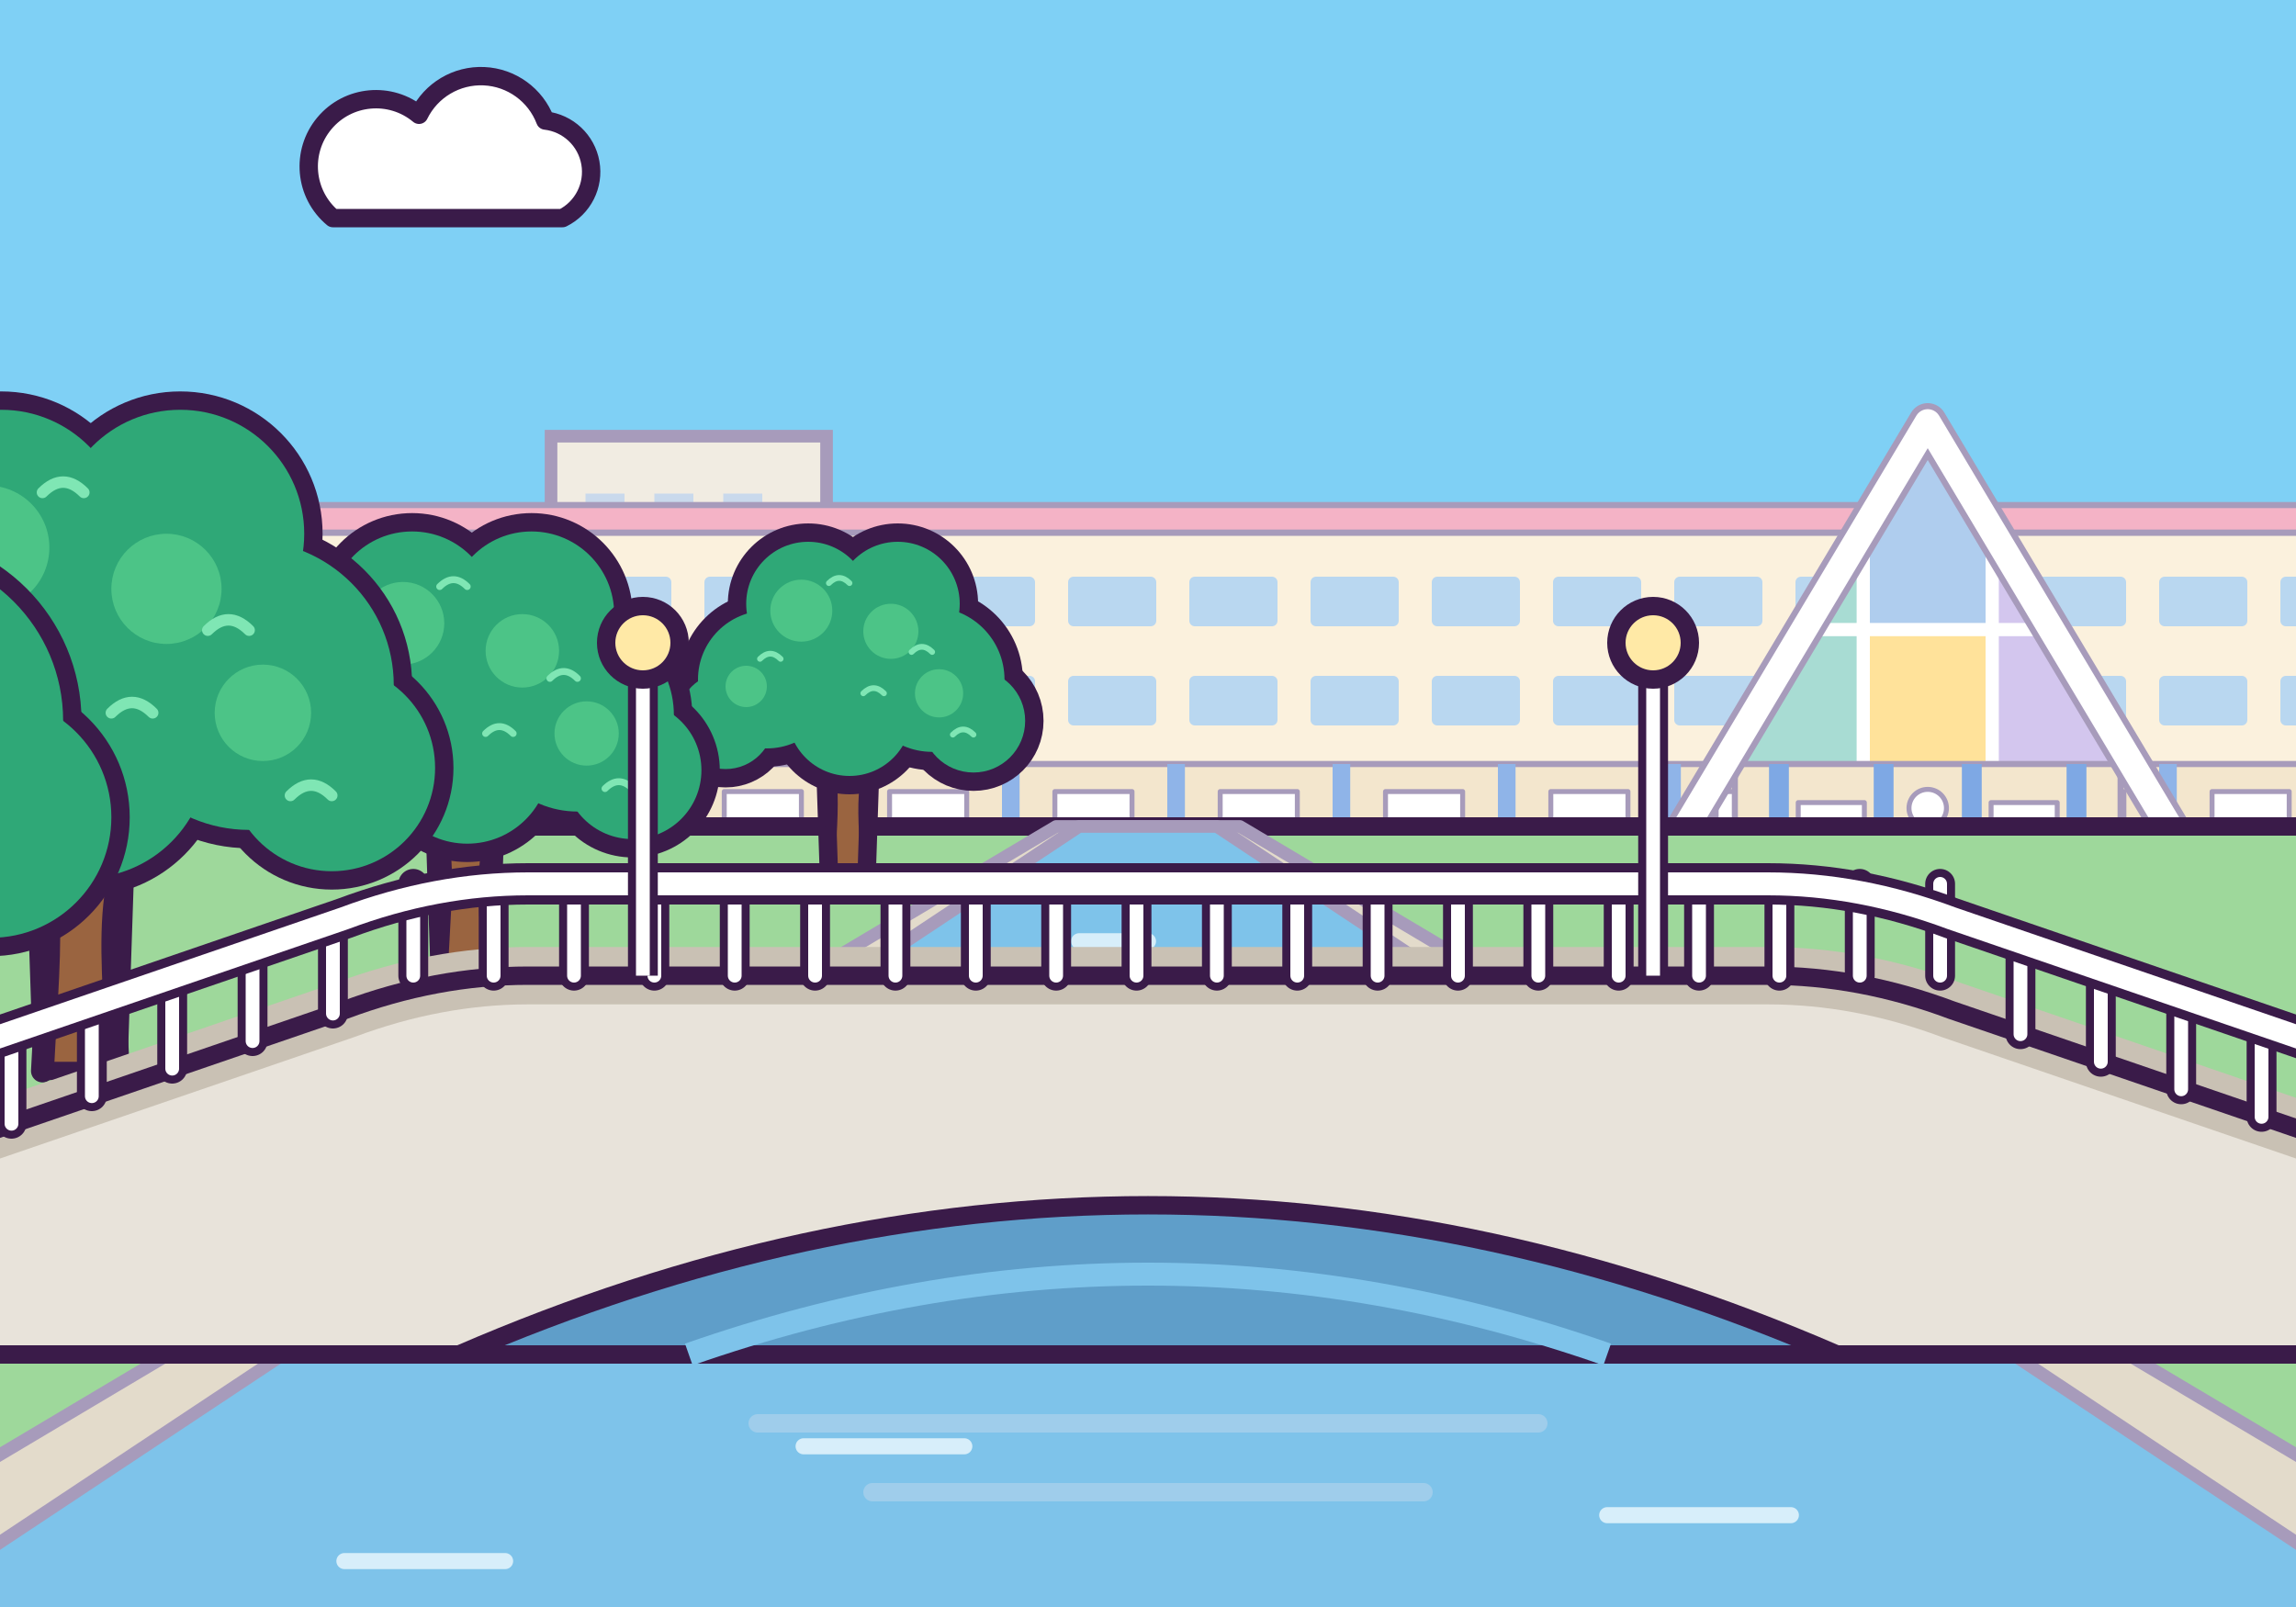
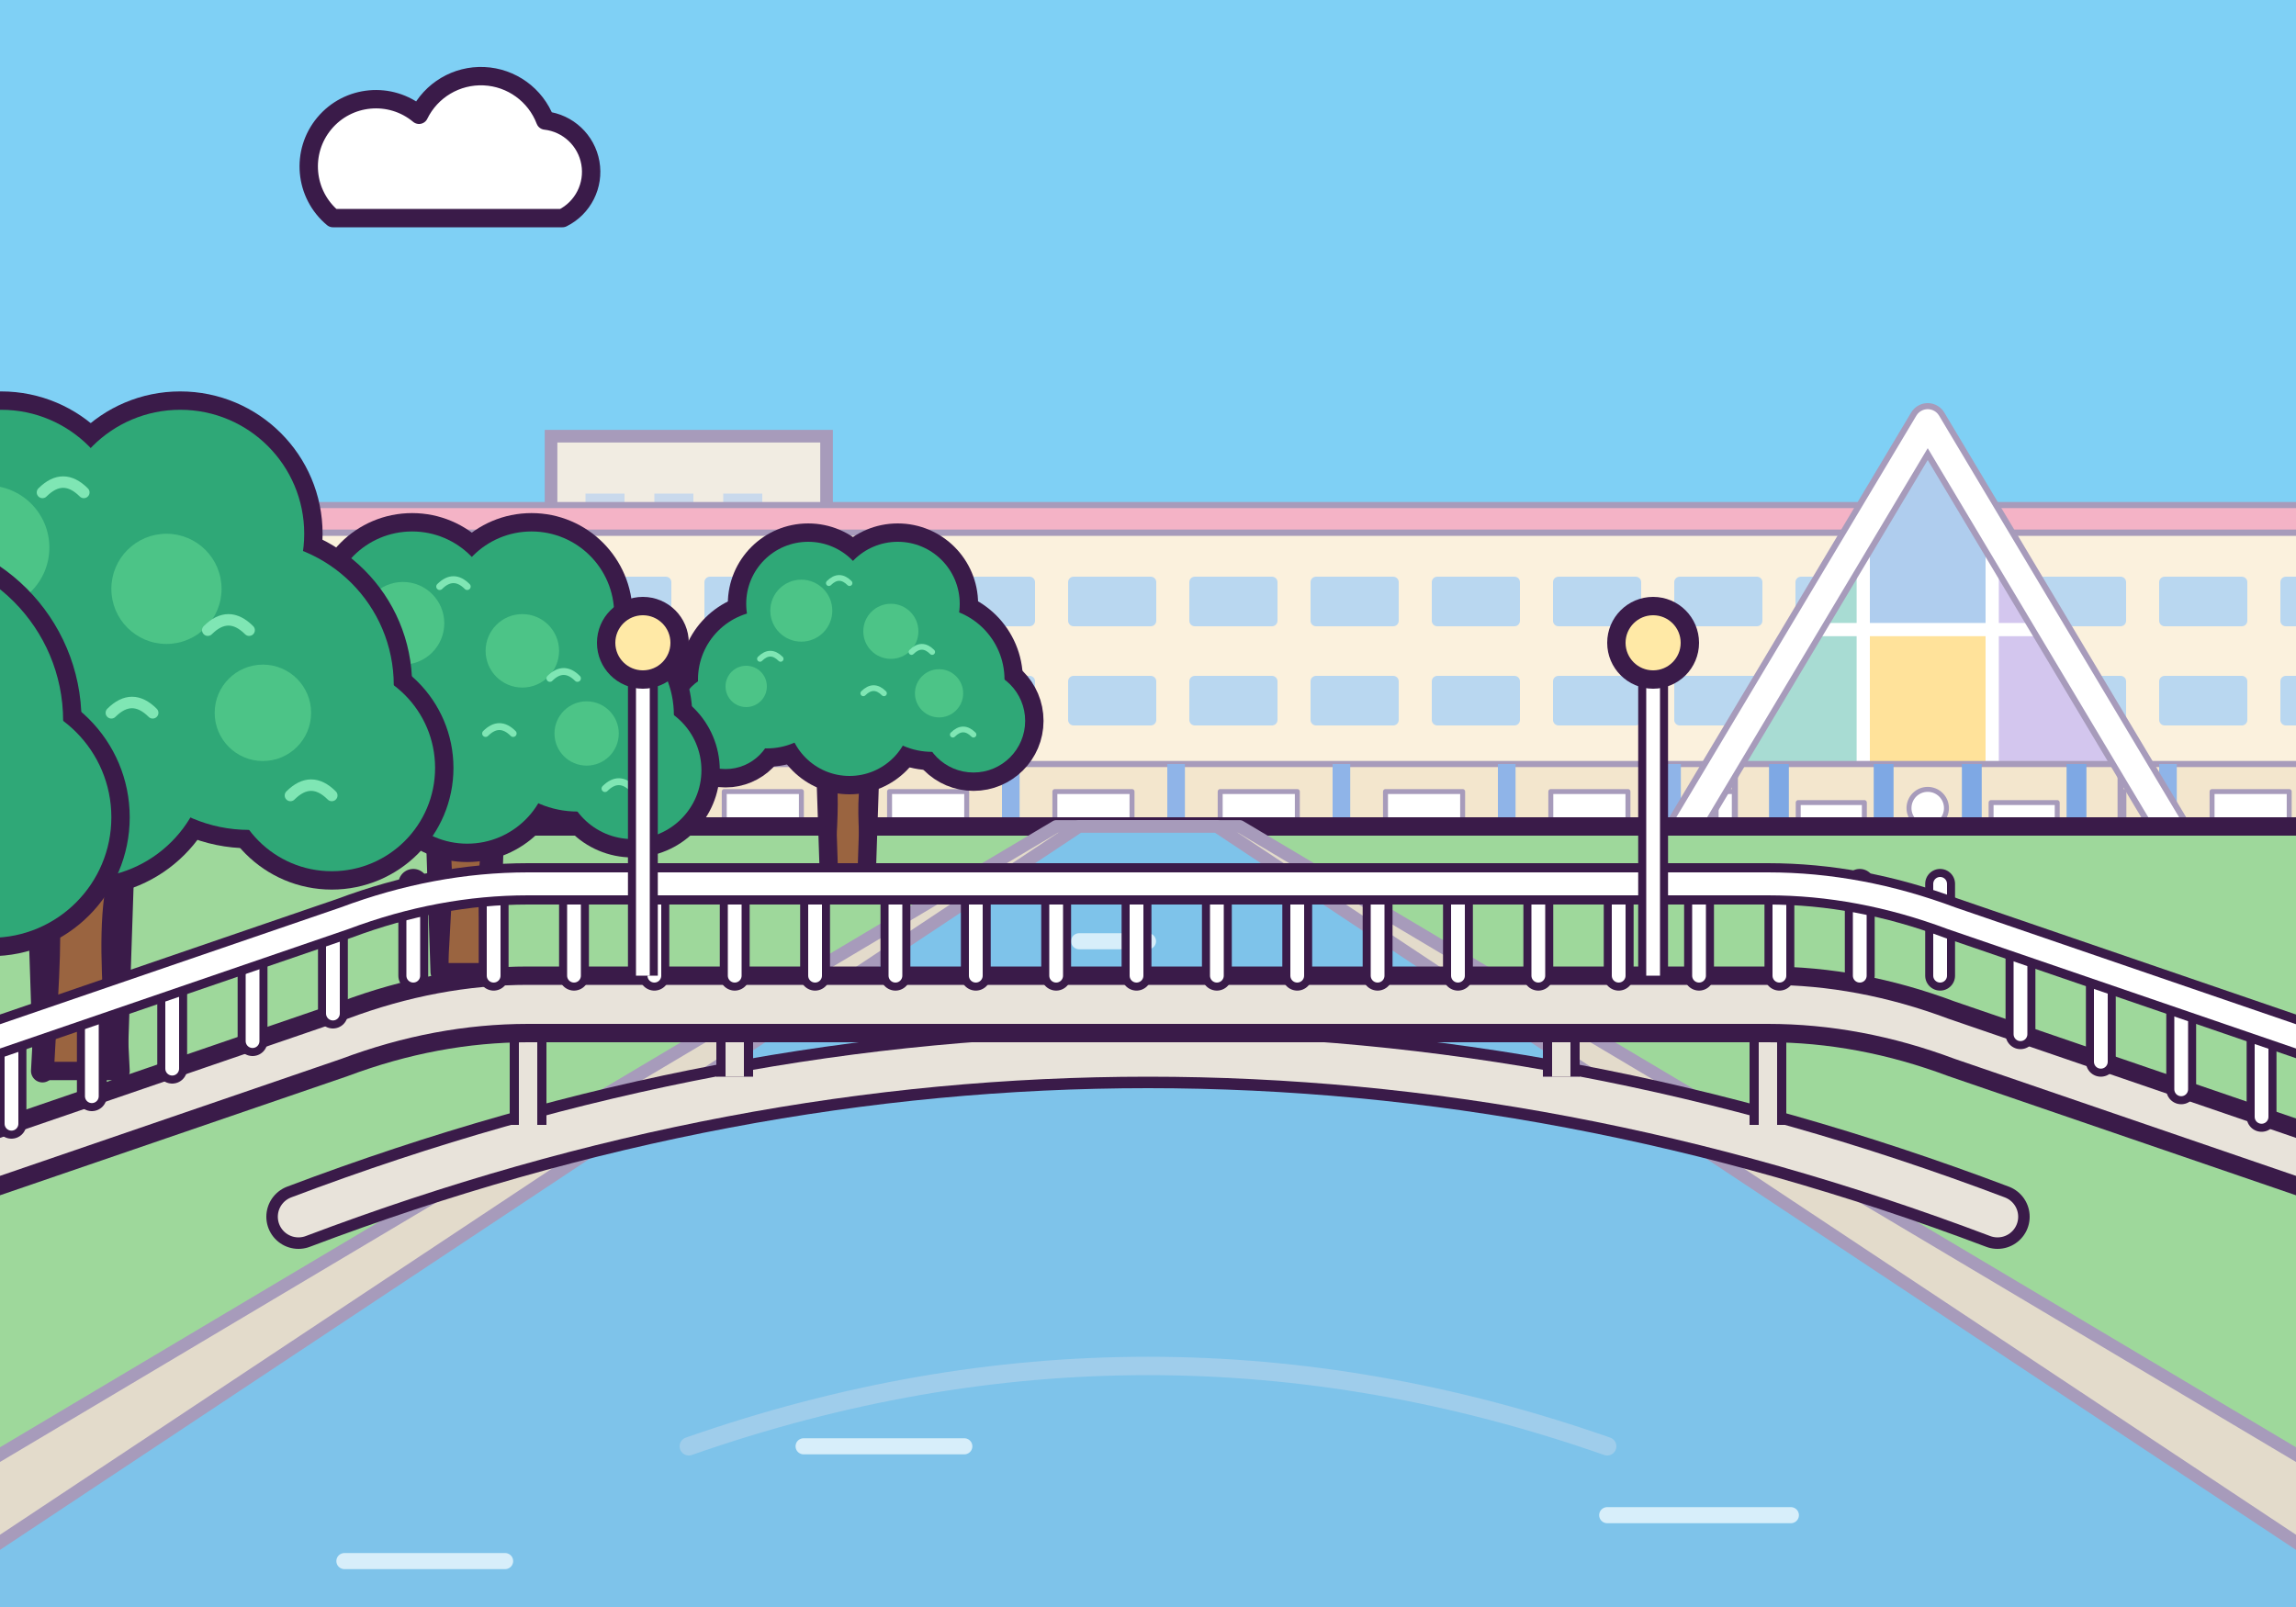
<svg xmlns="http://www.w3.org/2000/svg" viewBox="0 0 200 140" preserveAspectRatio="xMidYMax meet" overflow="visible">
  <rect x="-400" y="-300" width="1000" height="600" fill="#7FD0F5" />
  <g class="tp tp-cloud">
    <path transform="translate(24 8) scale(0.5)" d="M10 22 h40 a9 9 0 0 0 -3 -17 a12 12 0 0 0 -22 -1 a8 8 0 0 0 -15 18z" fill="#fff" stroke="#3A1B49" stroke-width="3.20" stroke-linejoin="round" />
  </g>
  <g class="bg-far">
    <rect x="-150" y="26" width="26" height="46" fill="#F1ECE2" stroke="#A79BBB" stroke-width="1.1" />
    <rect x="-147" y="31" width="3.4" height="3.6" fill="#C9D9EC" />
    <rect x="-141" y="31" width="3.4" height="3.6" fill="#C9D9EC" />
    <rect x="-135" y="31" width="3.4" height="3.6" fill="#C9D9EC" />
    <rect x="-147" y="38" width="3.4" height="3.6" fill="#C9D9EC" />
    <rect x="-141" y="38" width="3.4" height="3.6" fill="#C9D9EC" />
    <rect x="-135" y="38" width="3.4" height="3.6" fill="#C9D9EC" />
    <rect x="-147" y="45" width="3.4" height="3.6" fill="#C9D9EC" />
    <rect x="-141" y="45" width="3.4" height="3.6" fill="#C9D9EC" />
    <rect x="-135" y="45" width="3.4" height="3.6" fill="#C9D9EC" />
    <rect x="-147" y="52" width="3.4" height="3.6" fill="#C9D9EC" />
    <rect x="-141" y="52" width="3.4" height="3.6" fill="#C9D9EC" />
    <rect x="-135" y="52" width="3.4" height="3.6" fill="#C9D9EC" />
    <rect x="-147" y="59" width="3.4" height="3.6" fill="#C9D9EC" />
    <rect x="-141" y="59" width="3.4" height="3.6" fill="#C9D9EC" />
    <rect x="-135" y="59" width="3.4" height="3.6" fill="#C9D9EC" />
    <rect x="-118" y="36" width="22" height="36" fill="#E9EDF4" stroke="#A79BBB" stroke-width="1.1" />
    <rect x="-115" y="41" width="3.4" height="3.6" fill="#C9D9EC" />
    <rect x="-109" y="41" width="3.4" height="3.6" fill="#C9D9EC" />
    <rect x="-103" y="41" width="3.4" height="3.6" fill="#C9D9EC" />
    <rect x="-115" y="48" width="3.4" height="3.6" fill="#C9D9EC" />
    <rect x="-109" y="48" width="3.4" height="3.6" fill="#C9D9EC" />
    <rect x="-103" y="48" width="3.4" height="3.6" fill="#C9D9EC" />
    <rect x="-115" y="55" width="3.4" height="3.6" fill="#C9D9EC" />
    <rect x="-109" y="55" width="3.4" height="3.6" fill="#C9D9EC" />
    <rect x="-103" y="55" width="3.4" height="3.6" fill="#C9D9EC" />
    <rect x="-115" y="62" width="3.4" height="3.6" fill="#C9D9EC" />
    <rect x="-109" y="62" width="3.4" height="3.6" fill="#C9D9EC" />
    <rect x="-103" y="62" width="3.4" height="3.6" fill="#C9D9EC" />
    <rect x="-110" y="65" width="6" height="7" fill="#D8CFC2" stroke="#A79BBB" stroke-width=".8" />
    <rect x="-90" y="20" width="28" height="52" fill="#F1ECE2" stroke="#A79BBB" stroke-width="1.1" />
    <rect x="-87" y="25" width="3.4" height="3.6" fill="#C9D9EC" />
    <rect x="-81" y="25" width="3.4" height="3.6" fill="#C9D9EC" />
    <rect x="-75" y="25" width="3.4" height="3.6" fill="#C9D9EC" />
    <rect x="-69" y="25" width="3.4" height="3.6" fill="#C9D9EC" />
    <rect x="-87" y="32" width="3.4" height="3.6" fill="#C9D9EC" />
    <rect x="-81" y="32" width="3.4" height="3.6" fill="#C9D9EC" />
    <rect x="-75" y="32" width="3.4" height="3.6" fill="#C9D9EC" />
    <rect x="-69" y="32" width="3.4" height="3.6" fill="#C9D9EC" />
    <rect x="-87" y="39" width="3.4" height="3.6" fill="#C9D9EC" />
    <rect x="-81" y="39" width="3.4" height="3.6" fill="#C9D9EC" />
    <rect x="-75" y="39" width="3.4" height="3.6" fill="#C9D9EC" />
    <rect x="-69" y="39" width="3.4" height="3.6" fill="#C9D9EC" />
    <rect x="-87" y="46" width="3.4" height="3.6" fill="#C9D9EC" />
    <rect x="-81" y="46" width="3.4" height="3.6" fill="#C9D9EC" />
    <rect x="-75" y="46" width="3.4" height="3.6" fill="#C9D9EC" />
    <rect x="-69" y="46" width="3.4" height="3.6" fill="#C9D9EC" />
    <rect x="-87" y="53" width="3.4" height="3.6" fill="#C9D9EC" />
    <rect x="-81" y="53" width="3.4" height="3.6" fill="#C9D9EC" />
    <rect x="-75" y="53" width="3.4" height="3.6" fill="#C9D9EC" />
    <rect x="-69" y="53" width="3.4" height="3.6" fill="#C9D9EC" />
    <rect x="-87" y="60" width="3.4" height="3.6" fill="#C9D9EC" />
    <rect x="-81" y="60" width="3.4" height="3.6" fill="#C9D9EC" />
    <rect x="-75" y="60" width="3.4" height="3.6" fill="#C9D9EC" />
    <rect x="-69" y="60" width="3.4" height="3.6" fill="#C9D9EC" />
    <rect x="-56" y="34" width="24" height="38" fill="#E9EDF4" stroke="#A79BBB" stroke-width="1.1" />
    <rect x="-53" y="39" width="3.4" height="3.6" fill="#C9D9EC" />
    <rect x="-47" y="39" width="3.4" height="3.6" fill="#C9D9EC" />
    <rect x="-41" y="39" width="3.4" height="3.6" fill="#C9D9EC" />
    <rect x="-53" y="46" width="3.4" height="3.6" fill="#C9D9EC" />
    <rect x="-47" y="46" width="3.4" height="3.6" fill="#C9D9EC" />
    <rect x="-41" y="46" width="3.4" height="3.6" fill="#C9D9EC" />
    <rect x="-53" y="53" width="3.4" height="3.6" fill="#C9D9EC" />
    <rect x="-47" y="53" width="3.4" height="3.6" fill="#C9D9EC" />
    <rect x="-41" y="53" width="3.4" height="3.6" fill="#C9D9EC" />
    <rect x="-53" y="60" width="3.4" height="3.6" fill="#C9D9EC" />
    <rect x="-47" y="60" width="3.4" height="3.6" fill="#C9D9EC" />
    <rect x="-41" y="60" width="3.4" height="3.6" fill="#C9D9EC" />
    <rect x="-47" y="65" width="6" height="7" fill="#D8CFC2" stroke="#A79BBB" stroke-width=".8" />
    <rect x="-26" y="42" width="22" height="30" fill="#F1ECE2" stroke="#A79BBB" stroke-width="1.1" />
    <rect x="-23" y="47" width="3.4" height="3.6" fill="#C9D9EC" />
    <rect x="-17" y="47" width="3.4" height="3.6" fill="#C9D9EC" />
    <rect x="-11" y="47" width="3.4" height="3.6" fill="#C9D9EC" />
    <rect x="-23" y="54" width="3.4" height="3.6" fill="#C9D9EC" />
    <rect x="-17" y="54" width="3.4" height="3.6" fill="#C9D9EC" />
    <rect x="-11" y="54" width="3.4" height="3.6" fill="#C9D9EC" />
    <rect x="-23" y="61" width="3.4" height="3.6" fill="#C9D9EC" />
    <rect x="-17" y="61" width="3.4" height="3.6" fill="#C9D9EC" />
    <rect x="-11" y="61" width="3.4" height="3.6" fill="#C9D9EC" />
    <rect x="-18" y="65" width="6" height="7" fill="#D8CFC2" stroke="#A79BBB" stroke-width=".8" />
    <rect x="20" y="46" width="20" height="26" fill="#E9EDF4" stroke="#A79BBB" stroke-width="1.1" />
    <rect x="23" y="51" width="3.4" height="3.6" fill="#C9D9EC" />
    <rect x="29" y="51" width="3.4" height="3.6" fill="#C9D9EC" />
    <rect x="23" y="58" width="3.4" height="3.6" fill="#C9D9EC" />
    <rect x="29" y="58" width="3.4" height="3.6" fill="#C9D9EC" />
    <rect x="27" y="65" width="6" height="7" fill="#D8CFC2" stroke="#A79BBB" stroke-width=".8" />
    <rect x="48" y="38" width="24" height="34" fill="#F1ECE2" stroke="#A79BBB" stroke-width="1.1" />
    <rect x="51" y="43" width="3.4" height="3.6" fill="#C9D9EC" />
    <rect x="57" y="43" width="3.4" height="3.6" fill="#C9D9EC" />
    <rect x="63" y="43" width="3.4" height="3.6" fill="#C9D9EC" />
    <rect x="51" y="50" width="3.4" height="3.6" fill="#C9D9EC" />
    <rect x="57" y="50" width="3.4" height="3.6" fill="#C9D9EC" />
    <rect x="63" y="50" width="3.4" height="3.6" fill="#C9D9EC" />
    <rect x="51" y="57" width="3.4" height="3.6" fill="#C9D9EC" />
    <rect x="57" y="57" width="3.4" height="3.6" fill="#C9D9EC" />
    <rect x="63" y="57" width="3.4" height="3.6" fill="#C9D9EC" />
    <rect x="57" y="65" width="6" height="7" fill="#D8CFC2" stroke="#A79BBB" stroke-width=".8" />
  </g>
  <g class="bg-far">
    <g transform="translate(118 32) scale(.48)">
      <rect x="-260" y="30" width="720" height="62" fill="#FBF1DD" stroke="#A79BBB" stroke-width="1.1" stroke-linejoin="round" />
      <rect x="-260" y="25" width="720" height="5" fill="#F4B3C6" stroke="#A79BBB" stroke-width="1.1" stroke-linejoin="round" />
      <rect x="-250" y="38" width="16" height="9" rx="1" fill="#B9D7F0" />
      <rect x="-228" y="38" width="16" height="9" rx="1" fill="#B9D7F0" />
      <rect x="-206" y="38" width="16" height="9" rx="1" fill="#B9D7F0" />
      <rect x="-184" y="38" width="16" height="9" rx="1" fill="#B9D7F0" />
      <rect x="-162" y="38" width="16" height="9" rx="1" fill="#B9D7F0" />
      <rect x="-140" y="38" width="16" height="9" rx="1" fill="#B9D7F0" />
      <rect x="-118" y="38" width="16" height="9" rx="1" fill="#B9D7F0" />
      <rect x="-96" y="38" width="16" height="9" rx="1" fill="#B9D7F0" />
      <rect x="-74" y="38" width="16" height="9" rx="1" fill="#B9D7F0" />
      <rect x="-52" y="38" width="16" height="9" rx="1" fill="#B9D7F0" />
      <rect x="-30" y="38" width="16" height="9" rx="1" fill="#B9D7F0" />
      <rect x="-8" y="38" width="16" height="9" rx="1" fill="#B9D7F0" />
      <rect x="14" y="38" width="16" height="9" rx="1" fill="#B9D7F0" />
      <rect x="36" y="38" width="16" height="9" rx="1" fill="#B9D7F0" />
      <rect x="58" y="38" width="16" height="9" rx="1" fill="#B9D7F0" />
      <rect x="80" y="38" width="16" height="9" rx="1" fill="#B9D7F0" />
      <rect x="102" y="38" width="16" height="9" rx="1" fill="#B9D7F0" />
      <rect x="124" y="38" width="16" height="9" rx="1" fill="#B9D7F0" />
      <rect x="146" y="38" width="16" height="9" rx="1" fill="#B9D7F0" />
      <rect x="168" y="38" width="16" height="9" rx="1" fill="#B9D7F0" />
      <rect x="190" y="38" width="16" height="9" rx="1" fill="#B9D7F0" />
      <rect x="212" y="38" width="16" height="9" rx="1" fill="#B9D7F0" />
      <rect x="234" y="38" width="16" height="9" rx="1" fill="#B9D7F0" />
      <rect x="256" y="38" width="16" height="9" rx="1" fill="#B9D7F0" />
      <rect x="278" y="38" width="16" height="9" rx="1" fill="#B9D7F0" />
      <rect x="300" y="38" width="16" height="9" rx="1" fill="#B9D7F0" />
      <rect x="322" y="38" width="16" height="9" rx="1" fill="#B9D7F0" />
      <rect x="344" y="38" width="16" height="9" rx="1" fill="#B9D7F0" />
      <rect x="366" y="38" width="16" height="9" rx="1" fill="#B9D7F0" />
      <rect x="388" y="38" width="16" height="9" rx="1" fill="#B9D7F0" />
      <rect x="410" y="38" width="16" height="9" rx="1" fill="#B9D7F0" />
      <rect x="432" y="38" width="16" height="9" rx="1" fill="#B9D7F0" />
      <rect x="454" y="38" width="16" height="9" rx="1" fill="#B9D7F0" />
      <rect x="-250" y="56" width="16" height="9" rx="1" fill="#B9D7F0" />
      <rect x="-228" y="56" width="16" height="9" rx="1" fill="#B9D7F0" />
      <rect x="-206" y="56" width="16" height="9" rx="1" fill="#B9D7F0" />
      <rect x="-184" y="56" width="16" height="9" rx="1" fill="#B9D7F0" />
      <rect x="-162" y="56" width="16" height="9" rx="1" fill="#B9D7F0" />
      <rect x="-140" y="56" width="16" height="9" rx="1" fill="#B9D7F0" />
      <rect x="-118" y="56" width="16" height="9" rx="1" fill="#B9D7F0" />
      <rect x="-96" y="56" width="16" height="9" rx="1" fill="#B9D7F0" />
      <rect x="-74" y="56" width="16" height="9" rx="1" fill="#B9D7F0" />
      <rect x="-52" y="56" width="16" height="9" rx="1" fill="#B9D7F0" />
      <rect x="-30" y="56" width="16" height="9" rx="1" fill="#B9D7F0" />
      <rect x="-8" y="56" width="16" height="9" rx="1" fill="#B9D7F0" />
      <rect x="14" y="56" width="16" height="9" rx="1" fill="#B9D7F0" />
      <rect x="36" y="56" width="16" height="9" rx="1" fill="#B9D7F0" />
      <rect x="58" y="56" width="16" height="9" rx="1" fill="#B9D7F0" />
      <rect x="80" y="56" width="16" height="9" rx="1" fill="#B9D7F0" />
      <rect x="102" y="56" width="16" height="9" rx="1" fill="#B9D7F0" />
      <rect x="124" y="56" width="16" height="9" rx="1" fill="#B9D7F0" />
      <rect x="146" y="56" width="16" height="9" rx="1" fill="#B9D7F0" />
      <rect x="168" y="56" width="16" height="9" rx="1" fill="#B9D7F0" />
      <rect x="190" y="56" width="16" height="9" rx="1" fill="#B9D7F0" />
      <rect x="212" y="56" width="16" height="9" rx="1" fill="#B9D7F0" />
      <rect x="234" y="56" width="16" height="9" rx="1" fill="#B9D7F0" />
      <rect x="256" y="56" width="16" height="9" rx="1" fill="#B9D7F0" />
      <rect x="278" y="56" width="16" height="9" rx="1" fill="#B9D7F0" />
      <rect x="300" y="56" width="16" height="9" rx="1" fill="#B9D7F0" />
      <rect x="322" y="56" width="16" height="9" rx="1" fill="#B9D7F0" />
      <rect x="344" y="56" width="16" height="9" rx="1" fill="#B9D7F0" />
      <rect x="366" y="56" width="16" height="9" rx="1" fill="#B9D7F0" />
      <rect x="388" y="56" width="16" height="9" rx="1" fill="#B9D7F0" />
      <rect x="410" y="56" width="16" height="9" rx="1" fill="#B9D7F0" />
      <rect x="432" y="56" width="16" height="9" rx="1" fill="#B9D7F0" />
      <rect x="454" y="56" width="16" height="9" rx="1" fill="#B9D7F0" />
      <rect x="-260" y="72" width="720" height="20" fill="#F3E6CD" stroke="#A79BBB" stroke-width="1.1" stroke-linejoin="round" />
      <rect x="-234.4" y="77" width="14" height="11" fill="#fff" stroke="#A79BBB" stroke-width="0.9" stroke-linejoin="round" />
      <rect x="-244" y="72" width="3.2" height="20" fill="#8FB4E8" />
      <rect x="-204.4" y="77" width="14" height="11" fill="#fff" stroke="#A79BBB" stroke-width="0.9" stroke-linejoin="round" />
      <rect x="-214" y="72" width="3.2" height="20" fill="#8FB4E8" />
      <rect x="-174.4" y="77" width="14" height="11" fill="#fff" stroke="#A79BBB" stroke-width="0.9" stroke-linejoin="round" />
      <rect x="-184" y="72" width="3.2" height="20" fill="#8FB4E8" />
      <rect x="-144.4" y="77" width="14" height="11" fill="#fff" stroke="#A79BBB" stroke-width="0.9" stroke-linejoin="round" />
      <rect x="-154" y="72" width="3.2" height="20" fill="#8FB4E8" />
      <rect x="-114.4" y="77" width="14" height="11" fill="#fff" stroke="#A79BBB" stroke-width="0.9" stroke-linejoin="round" />
      <rect x="-124" y="72" width="3.2" height="20" fill="#8FB4E8" />
      <rect x="-84.4" y="77" width="14" height="11" fill="#fff" stroke="#A79BBB" stroke-width="0.9" stroke-linejoin="round" />
      <rect x="-94" y="72" width="3.2" height="20" fill="#8FB4E8" />
      <rect x="-54.4" y="77" width="14" height="11" fill="#fff" stroke="#A79BBB" stroke-width="0.9" stroke-linejoin="round" />
      <rect x="-64" y="72" width="3.2" height="20" fill="#8FB4E8" />
      <rect x="-24.4" y="77" width="14" height="11" fill="#fff" stroke="#A79BBB" stroke-width="0.9" stroke-linejoin="round" />
      <rect x="-34" y="72" width="3.2" height="20" fill="#8FB4E8" />
      <rect x="5.6" y="77" width="14" height="11" fill="#fff" stroke="#A79BBB" stroke-width="0.9" stroke-linejoin="round" />
      <rect x="-4" y="72" width="3.2" height="20" fill="#8FB4E8" />
      <rect x="35.6" y="77" width="14" height="11" fill="#fff" stroke="#A79BBB" stroke-width="0.9" stroke-linejoin="round" />
      <rect x="26" y="72" width="3.2" height="20" fill="#8FB4E8" />
      <rect x="65.6" y="77" width="14" height="11" fill="#fff" stroke="#A79BBB" stroke-width="0.9" stroke-linejoin="round" />
      <rect x="56" y="72" width="3.2" height="20" fill="#8FB4E8" />
      <rect x="95.6" y="77" width="14" height="11" fill="#fff" stroke="#A79BBB" stroke-width="0.9" stroke-linejoin="round" />
      <rect x="86" y="72" width="3.2" height="20" fill="#8FB4E8" />
      <rect x="125.6" y="77" width="14" height="11" fill="#fff" stroke="#A79BBB" stroke-width="0.9" stroke-linejoin="round" />
      <rect x="116" y="72" width="3.2" height="20" fill="#8FB4E8" />
      <rect x="155.6" y="77" width="14" height="11" fill="#fff" stroke="#A79BBB" stroke-width="0.9" stroke-linejoin="round" />
      <rect x="146" y="72" width="3.2" height="20" fill="#8FB4E8" />
      <rect x="185.6" y="77" width="14" height="11" fill="#fff" stroke="#A79BBB" stroke-width="0.9" stroke-linejoin="round" />
      <rect x="176" y="72" width="3.2" height="20" fill="#8FB4E8" />
      <rect x="215.6" y="77" width="14" height="11" fill="#fff" stroke="#A79BBB" stroke-width="0.9" stroke-linejoin="round" />
      <rect x="206" y="72" width="3.2" height="20" fill="#8FB4E8" />
      <rect x="245.6" y="77" width="14" height="11" fill="#fff" stroke="#A79BBB" stroke-width="0.9" stroke-linejoin="round" />
      <rect x="236" y="72" width="3.2" height="20" fill="#8FB4E8" />
      <rect x="275.6" y="77" width="14" height="11" fill="#fff" stroke="#A79BBB" stroke-width="0.9" stroke-linejoin="round" />
      <rect x="266" y="72" width="3.2" height="20" fill="#8FB4E8" />
      <rect x="305.6" y="77" width="14" height="11" fill="#fff" stroke="#A79BBB" stroke-width="0.9" stroke-linejoin="round" />
      <rect x="296" y="72" width="3.2" height="20" fill="#8FB4E8" />
      <rect x="335.6" y="77" width="14" height="11" fill="#fff" stroke="#A79BBB" stroke-width="0.9" stroke-linejoin="round" />
      <rect x="326" y="72" width="3.2" height="20" fill="#8FB4E8" />
      <rect x="365.6" y="77" width="14" height="11" fill="#fff" stroke="#A79BBB" stroke-width="0.9" stroke-linejoin="round" />
      <rect x="356" y="72" width="3.2" height="20" fill="#8FB4E8" />
      <rect x="395.6" y="77" width="14" height="11" fill="#fff" stroke="#A79BBB" stroke-width="0.9" stroke-linejoin="round" />
      <rect x="386" y="72" width="3.2" height="20" fill="#8FB4E8" />
      <rect x="425.6" y="77" width="14" height="11" fill="#fff" stroke="#A79BBB" stroke-width="0.9" stroke-linejoin="round" />
      <rect x="416" y="72" width="3.2" height="20" fill="#8FB4E8" />
      <rect x="455.6" y="77" width="14" height="11" fill="#fff" stroke="#A79BBB" stroke-width="0.9" stroke-linejoin="round" />
      <rect x="446" y="72" width="3.2" height="20" fill="#8FB4E8" />
      <path d="M69 72 L92.3 33.3 L92.3 72Z" fill="#A8DCD3" />
      <path d="M92.3 33.3 L104 14 L115.7 33.3 L115.7 72 L92.3 72Z" fill="#AFCDEE" />
      <path d="M92.3 47.6 L115.7 47.6 L115.7 72 L92.3 72Z" fill="#FFE29A" />
      <path d="M115.7 33.3 L139 72 L115.7 72Z" fill="#D3C6EE" />
      <path d="M92.3 33.3 V72 M115.7 33.3 V72 M83.7 47.6 H124.3" stroke="#fff" stroke-width="2.4" />
      <rect x="69" y="72" width="70" height="20" fill="#F3E6CD" stroke="#A79BBB" stroke-width="1.1" stroke-linejoin="round" />
      <circle cx="104" cy="80" r="3.4" fill="#fff" stroke="#A79BBB" stroke-width="0.9" stroke-linejoin="round" />
      <rect x="80.5" y="79" width="12" height="9" fill="#fff" stroke="#A79BBB" stroke-width="0.9" stroke-linejoin="round" />
      <rect x="115.5" y="79" width="12" height="9" fill="#fff" stroke="#A79BBB" stroke-width="0.9" stroke-linejoin="round" />
      <rect x="75.2" y="72" width="3.6" height="20" fill="#7EA8E4" />
      <rect x="94.2" y="72" width="3.6" height="20" fill="#7EA8E4" />
      <rect x="110.2" y="72" width="3.6" height="20" fill="#7EA8E4" />
      <rect x="129.2" y="72" width="3.6" height="20" fill="#7EA8E4" />
      <rect x="65" y="89" width="78" height="3" fill="#D8B8A0" stroke="#A79BBB" stroke-width="0.8" stroke-linejoin="round" />
      <path d="M55 92 L104 10 L153 92" fill="none" stroke="#A79BBB" stroke-width="7" stroke-linecap="round" stroke-linejoin="round" />
      <path d="M55 92 L104 10 L153 92" fill="none" stroke="#fff" stroke-width="4.8" stroke-linecap="round" stroke-linejoin="round" />
    </g>
  </g>
  <path d="M-400 72 H600 V400 H-400Z" fill="#9ED89B" stroke="#3A1B49" stroke-width="1.6" stroke-linejoin="round" stroke-linecap="round" />
  <path d="M92 72 L108 72 L224 141 L-24 141Z" fill="#E3DBCB" stroke="#A79BBB" stroke-width="1.1" stroke-linejoin="round" />
  <path d="M94 72 L106 72 L210 141 L-10 141Z" fill="#7EC3EA" stroke="#A79BBB" stroke-width="1.1" stroke-linejoin="round" />
  <path d="M94 82 h6" stroke="#D7EEFA" stroke-width="1.4" stroke-linecap="round" />
  <path d="M70 126 h14" stroke="#D7EEFA" stroke-width="1.4" stroke-linecap="round" />
  <path d="M140 132 h16" stroke="#D7EEFA" stroke-width="1.4" stroke-linecap="round" />
  <path d="M30 136 h14" stroke="#D7EEFA" stroke-width="1.4" stroke-linecap="round" />
  <g class="tp tp-tree">
    <path d="M72.2 76 L71.9 67 L70.4 61.6 L78.2 62.2 L75.8 67 L75.5 76Z" fill="#9A6440" stroke="#3A1B49" stroke-width="1.6" stroke-linejoin="round" stroke-linecap="round" />
    <path d="M72.2 76 C72.5 70 73.1 66.4 70.4 61.6 M75.5 76 C75.2 69.4 74.6 67 78.2 62.2" fill="none" stroke="#3A1B49" stroke-width="1" stroke-linecap="round" />
    <circle cx="74" cy="57.4" r="7.8" fill="#3A1B49" stroke="#3A1B49" stroke-width="3.2" />
    <circle cx="66.8" cy="59.2" r="6" fill="#3A1B49" stroke="#3A1B49" stroke-width="3.2" />
    <circle cx="81.2" cy="59.2" r="6.3" fill="#3A1B49" stroke="#3A1B49" stroke-width="3.2" />
    <circle cx="63.2" cy="62.8" r="4.2" fill="#3A1B49" stroke="#3A1B49" stroke-width="3.2" />
    <circle cx="84.8" cy="62.8" r="4.5" fill="#3A1B49" stroke="#3A1B49" stroke-width="3.2" />
    <circle cx="70.4" cy="52.6" r="5.4" fill="#3A1B49" stroke="#3A1B49" stroke-width="3.2" />
    <circle cx="78.2" cy="52.6" r="5.4" fill="#3A1B49" stroke="#3A1B49" stroke-width="3.2" />
    <circle cx="74" cy="62.2" r="5.4" fill="#3A1B49" stroke="#3A1B49" stroke-width="3.2" />
    <circle cx="74" cy="57.4" r="7.8" fill="#2FA877" />
    <circle cx="66.8" cy="59.2" r="6" fill="#2FA877" />
    <circle cx="81.2" cy="59.2" r="6.3" fill="#2FA877" />
    <circle cx="63.2" cy="62.8" r="4.2" fill="#2FA877" />
    <circle cx="84.8" cy="62.8" r="4.5" fill="#2FA877" />
    <circle cx="70.4" cy="52.6" r="5.4" fill="#2FA877" />
    <circle cx="78.2" cy="52.6" r="5.4" fill="#2FA877" />
    <circle cx="74" cy="62.2" r="5.4" fill="#2FA877" />
    <circle cx="69.8" cy="53.2" r="2.7" fill="#4CC487" />
    <circle cx="77.6" cy="55" r="2.4" fill="#4CC487" />
    <circle cx="65" cy="59.8" r="1.8" fill="#4CC487" />
    <circle cx="81.8" cy="60.4" r="2.1" fill="#4CC487" />
    <path d="M72.2 50.8 q0.9 -0.9 1.8 0" stroke="#7FE6B4" stroke-width="0.5" fill="none" stroke-linecap="round" />
    <path d="M79.4 56.8 q0.9 -0.9 1.8 0" stroke="#7FE6B4" stroke-width="0.5" fill="none" stroke-linecap="round" />
    <path d="M66.2 57.4 q0.9 -0.9 1.8 0" stroke="#7FE6B4" stroke-width="0.5" fill="none" stroke-linecap="round" />
    <path d="M75.2 60.4 q0.9 -0.9 1.8 0" stroke="#7FE6B4" stroke-width="0.5" fill="none" stroke-linecap="round" />
    <path d="M83 64 q0.9 -0.9 1.8 0" stroke="#7FE6B4" stroke-width="0.5" fill="none" stroke-linecap="round" />
  </g>
  <g class="tp tp-tree">
    <path d="M38.3 84.7 L37.9 72.7 L35.9 65.5 L46.3 66.3 L43.1 72.7 L42.7 84.7Z" fill="#9A6440" stroke="#3A1B49" stroke-width="1.6" stroke-linejoin="round" stroke-linecap="round" />
    <path d="M38.3 84.7 C38.7 76.7 39.5 71.9 35.9 65.5 M42.7 84.7 C42.3 75.9 41.5 72.7 46.3 66.3" fill="none" stroke="#3A1B49" stroke-width="1.4" stroke-linecap="round" />
    <circle cx="40.7" cy="59.9" r="10.4" fill="#3A1B49" stroke="#3A1B49" stroke-width="3.2" />
    <circle cx="31.1" cy="62.3" r="8" fill="#3A1B49" stroke="#3A1B49" stroke-width="3.2" />
    <circle cx="50.3" cy="62.3" r="8.4" fill="#3A1B49" stroke="#3A1B49" stroke-width="3.2" />
    <circle cx="26.3" cy="67.1" r="5.6" fill="#3A1B49" stroke="#3A1B49" stroke-width="3.2" />
    <circle cx="55.1" cy="67.1" r="6" fill="#3A1B49" stroke="#3A1B49" stroke-width="3.2" />
    <circle cx="35.9" cy="53.5" r="7.2" fill="#3A1B49" stroke="#3A1B49" stroke-width="3.2" />
    <circle cx="46.3" cy="53.5" r="7.2" fill="#3A1B49" stroke="#3A1B49" stroke-width="3.2" />
    <circle cx="40.7" cy="66.3" r="7.2" fill="#3A1B49" stroke="#3A1B49" stroke-width="3.2" />
    <circle cx="40.7" cy="59.9" r="10.4" fill="#2FA877" />
    <circle cx="31.1" cy="62.3" r="8" fill="#2FA877" />
    <circle cx="50.3" cy="62.3" r="8.4" fill="#2FA877" />
    <circle cx="26.3" cy="67.1" r="5.6" fill="#2FA877" />
    <circle cx="55.1" cy="67.1" r="6" fill="#2FA877" />
    <circle cx="35.9" cy="53.5" r="7.2" fill="#2FA877" />
    <circle cx="46.3" cy="53.5" r="7.2" fill="#2FA877" />
    <circle cx="40.7" cy="66.3" r="7.2" fill="#2FA877" />
    <circle cx="35.1" cy="54.3" r="3.6" fill="#4CC487" />
    <circle cx="45.5" cy="56.7" r="3.2" fill="#4CC487" />
    <circle cx="28.7" cy="63.1" r="2.4" fill="#4CC487" />
    <circle cx="51.1" cy="63.9" r="2.8" fill="#4CC487" />
    <path d="M38.3 51.1 q1.2 -1.2 2.4 0" stroke="#7FE6B4" stroke-width="0.6" fill="none" stroke-linecap="round" />
    <path d="M47.9 59.1 q1.2 -1.2 2.4 0" stroke="#7FE6B4" stroke-width="0.6" fill="none" stroke-linecap="round" />
    <path d="M30.3 59.9 q1.2 -1.2 2.4 0" stroke="#7FE6B4" stroke-width="0.6" fill="none" stroke-linecap="round" />
    <path d="M42.3 63.9 q1.2 -1.2 2.4 0" stroke="#7FE6B4" stroke-width="0.6" fill="none" stroke-linecap="round" />
    <path d="M52.7 68.7 q1.2 -1.2 2.4 0" stroke="#7FE6B4" stroke-width="0.6" fill="none" stroke-linecap="round" />
  </g>
  <g class="tp tp-tree">
    <path d="M3.7 93.3 L3.1 75.3 L0.1 64.5 L15.7 65.7 L10.9 75.3 L10.3 93.3Z" fill="#9A6440" stroke="#3A1B49" stroke-width="1.6" stroke-linejoin="round" stroke-linecap="round" />
    <path d="M3.7 93.3 C4.3 81.3 5.5 74.1 0.1 64.5 M10.3 93.3 C9.7 80.1 8.5 75.3 15.7 65.7" fill="none" stroke="#3A1B49" stroke-width="2" stroke-linecap="round" />
    <circle cx="7.3" cy="56.1" r="15.6" fill="#3A1B49" stroke="#3A1B49" stroke-width="3.2" />
    <circle cx="-7.1" cy="59.7" r="12" fill="#3A1B49" stroke="#3A1B49" stroke-width="3.2" />
    <circle cx="21.7" cy="59.7" r="12.6" fill="#3A1B49" stroke="#3A1B49" stroke-width="3.2" />
    <circle cx="-14.3" cy="66.9" r="8.4" fill="#3A1B49" stroke="#3A1B49" stroke-width="3.2" />
    <circle cx="28.9" cy="66.9" r="9" fill="#3A1B49" stroke="#3A1B49" stroke-width="3.2" />
    <circle cx="0.1" cy="46.5" r="10.8" fill="#3A1B49" stroke="#3A1B49" stroke-width="3.2" />
    <circle cx="15.7" cy="46.5" r="10.8" fill="#3A1B49" stroke="#3A1B49" stroke-width="3.2" />
    <circle cx="7.3" cy="65.7" r="10.8" fill="#3A1B49" stroke="#3A1B49" stroke-width="3.2" />
    <circle cx="7.3" cy="56.1" r="15.6" fill="#2FA877" />
    <circle cx="-7.1" cy="59.7" r="12" fill="#2FA877" />
    <circle cx="21.7" cy="59.7" r="12.6" fill="#2FA877" />
    <circle cx="-14.3" cy="66.9" r="8.4" fill="#2FA877" />
    <circle cx="28.9" cy="66.9" r="9" fill="#2FA877" />
    <circle cx="0.1" cy="46.5" r="10.8" fill="#2FA877" />
    <circle cx="15.7" cy="46.5" r="10.8" fill="#2FA877" />
    <circle cx="7.3" cy="65.7" r="10.8" fill="#2FA877" />
    <circle cx="-1.1" cy="47.7" r="5.4" fill="#4CC487" />
    <circle cx="14.5" cy="51.3" r="4.8" fill="#4CC487" />
    <circle cx="-10.7" cy="60.9" r="3.6" fill="#4CC487" />
    <circle cx="22.9" cy="62.1" r="4.2" fill="#4CC487" />
    <path d="M3.7 42.9 q1.8 -1.8 3.6 0" stroke="#7FE6B4" stroke-width="1" fill="none" stroke-linecap="round" />
    <path d="M18.1 54.9 q1.8 -1.8 3.6 0" stroke="#7FE6B4" stroke-width="1" fill="none" stroke-linecap="round" />
    <path d="M-8.3 56.1 q1.8 -1.8 3.6 0" stroke="#7FE6B4" stroke-width="1" fill="none" stroke-linecap="round" />
    <path d="M9.7 62.1 q1.8 -1.8 3.6 0" stroke="#7FE6B4" stroke-width="1" fill="none" stroke-linecap="round" />
    <path d="M25.3 69.3 q1.8 -1.8 3.6 0" stroke="#7FE6B4" stroke-width="1" fill="none" stroke-linecap="round" />
  </g>
  <g class="tp tp-tree">
    <path d="M-30.2 102 L-30.9 81 L-34.4 68.4 L-16.2 69.8 L-21.8 81 L-22.5 102Z" fill="#9A6440" stroke="#3A1B49" stroke-width="1.6" stroke-linejoin="round" stroke-linecap="round" />
    <path d="M-30.2 102 C-29.5 88 -28.1 79.6 -34.4 68.4 M-22.5 102 C-23.2 86.6 -24.6 81 -16.2 69.8" fill="none" stroke="#3A1B49" stroke-width="2.4" stroke-linecap="round" />
    <circle cx="-26" cy="58.6" r="18.2" fill="#3A1B49" stroke="#3A1B49" stroke-width="3.2" />
    <circle cx="-42.8" cy="62.8" r="14" fill="#3A1B49" stroke="#3A1B49" stroke-width="3.2" />
    <circle cx="-9.2" cy="62.8" r="14.7" fill="#3A1B49" stroke="#3A1B49" stroke-width="3.2" />
    <circle cx="-51.2" cy="71.2" r="9.8" fill="#3A1B49" stroke="#3A1B49" stroke-width="3.2" />
    <circle cx="-0.8" cy="71.2" r="10.5" fill="#3A1B49" stroke="#3A1B49" stroke-width="3.2" />
    <circle cx="-34.4" cy="47.4" r="12.6" fill="#3A1B49" stroke="#3A1B49" stroke-width="3.2" />
    <circle cx="-16.2" cy="47.4" r="12.6" fill="#3A1B49" stroke="#3A1B49" stroke-width="3.2" />
    <circle cx="-26" cy="69.8" r="12.6" fill="#3A1B49" stroke="#3A1B49" stroke-width="3.2" />
    <circle cx="-26" cy="58.6" r="18.2" fill="#2FA877" />
    <circle cx="-42.8" cy="62.8" r="14" fill="#2FA877" />
    <circle cx="-9.2" cy="62.8" r="14.7" fill="#2FA877" />
    <circle cx="-51.2" cy="71.2" r="9.8" fill="#2FA877" />
    <circle cx="-0.8" cy="71.2" r="10.5" fill="#2FA877" />
    <circle cx="-34.4" cy="47.4" r="12.6" fill="#2FA877" />
    <circle cx="-16.2" cy="47.4" r="12.6" fill="#2FA877" />
    <circle cx="-26" cy="69.8" r="12.6" fill="#2FA877" />
    <circle cx="-35.8" cy="48.8" r="6.3" fill="#4CC487" />
    <circle cx="-17.6" cy="53" r="5.6" fill="#4CC487" />
    <circle cx="-47" cy="64.2" r="4.2" fill="#4CC487" />
    <circle cx="-7.8" cy="65.6" r="4.9" fill="#4CC487" />
    <path d="M-30.2 43.2 q2.1 -2.1 4.2 0" stroke="#7FE6B4" stroke-width="1.1" fill="none" stroke-linecap="round" />
    <path d="M-13.4 57.2 q2.1 -2.1 4.2 0" stroke="#7FE6B4" stroke-width="1.1" fill="none" stroke-linecap="round" />
    <path d="M-44.2 58.6 q2.1 -2.1 4.2 0" stroke="#7FE6B4" stroke-width="1.1" fill="none" stroke-linecap="round" />
    <path d="M-23.2 65.6 q2.1 -2.1 4.2 0" stroke="#7FE6B4" stroke-width="1.1" fill="none" stroke-linecap="round" />
    <path d="M-5 74 q2.1 -2.1 4.2 0" stroke="#7FE6B4" stroke-width="1.1" fill="none" stroke-linecap="round" />
  </g>
-   <path d="M-100 112 H-40 L30 88 Q38 85 46 85 L154 85 Q162 85 170 88 L240 112 H300 L300 118 L-100 118Z" fill="#E8E3DA" stroke="#3A1B49" stroke-width="1.6" stroke-linejoin="round" stroke-linecap="round" />
-   <path d="M40 118 Q100 92 160 118Z" fill="#5F9EC9" stroke="#3A1B49" stroke-width="1.6" stroke-linejoin="round" stroke-linecap="round" />
-   <path d="M60 118 Q100 104 140 118" fill="none" stroke="#7EC3EA" stroke-width="2" />
-   <path d="M-100 112 H-40 L30 88 Q38 85 46 85 L154 85 Q162 85 170 88 L240 112 H300" fill="none" stroke="#C9C1B4" stroke-width="5" />
-   <path d="M-100 112 H-40 L30 88 Q38 85 46 85 L154 85 Q162 85 170 88 L240 112 H300" fill="none" stroke="#3A1B49" stroke-width="1.6" />
+   <path d="M26 106 Q100 78 174 106" fill="none" stroke="#3A1B49" stroke-width="5.6" stroke-linecap="round" />
+   <path d="M26 106 Q100 78 174 106" fill="none" stroke="#E8E3DA" stroke-width="3.6" stroke-linecap="round" />
+   <path d="M46 98 V90" stroke="#3A1B49" stroke-width="3.2" />
+   <path d="M46 98 V90" stroke="#E8E3DA" stroke-width="1.6" />
+   <path d="M64 93.8 V90" stroke="#3A1B49" stroke-width="3.2" />
+   <path d="M64 93.8 V90" stroke="#E8E3DA" stroke-width="1.6" />
+   <path d="M136 93.8 V90" stroke="#3A1B49" stroke-width="3.2" />
+   <path d="M136 93.8 V90" stroke="#E8E3DA" stroke-width="1.6" />
+   <path d="M154 98 V90" stroke="#3A1B49" stroke-width="3.2" />
+   <path d="M154 98 V90" stroke="#E8E3DA" stroke-width="1.6" />
+   <path d="M-100 112 H-40 L30 88 Q38 85 46 85 L154 85 Q162 85 170 88 L240 112 H300 V117 H240 L170 93 Q162 90 154 90 L46 90 Q38 90 30 93 L-40 117 H-100Z" fill="#E8E3DA" stroke="#3A1B49" stroke-width="1.6" stroke-linejoin="round" stroke-linecap="round" />
  <path d="M-97 112 V104" stroke="#3A1B49" stroke-width="2.6" stroke-linecap="round" />
  <path d="M-97 112 V104" stroke="#fff" stroke-width="1.2" stroke-linecap="round" />
  <path d="M-90 112 V104" stroke="#3A1B49" stroke-width="2.6" stroke-linecap="round" />
  <path d="M-90 112 V104" stroke="#fff" stroke-width="1.2" stroke-linecap="round" />
  <path d="M-83 112 V104" stroke="#3A1B49" stroke-width="2.6" stroke-linecap="round" />
  <path d="M-83 112 V104" stroke="#fff" stroke-width="1.2" stroke-linecap="round" />
  <path d="M-76 112 V104" stroke="#3A1B49" stroke-width="2.6" stroke-linecap="round" />
  <path d="M-76 112 V104" stroke="#fff" stroke-width="1.2" stroke-linecap="round" />
  <path d="M-69 112 V104" stroke="#3A1B49" stroke-width="2.6" stroke-linecap="round" />
  <path d="M-69 112 V104" stroke="#fff" stroke-width="1.2" stroke-linecap="round" />
  <path d="M-62 112 V104" stroke="#3A1B49" stroke-width="2.6" stroke-linecap="round" />
  <path d="M-62 112 V104" stroke="#fff" stroke-width="1.2" stroke-linecap="round" />
  <path d="M-55 112 V104" stroke="#3A1B49" stroke-width="2.6" stroke-linecap="round" />
  <path d="M-55 112 V104" stroke="#fff" stroke-width="1.2" stroke-linecap="round" />
  <path d="M-48 112 V104" stroke="#3A1B49" stroke-width="2.6" stroke-linecap="round" />
  <path d="M-48 112 V104" stroke="#fff" stroke-width="1.2" stroke-linecap="round" />
  <path d="M-41 112 V104" stroke="#3A1B49" stroke-width="2.6" stroke-linecap="round" />
  <path d="M-41 112 V104" stroke="#fff" stroke-width="1.2" stroke-linecap="round" />
  <path d="M-34 109.9 V101.9" stroke="#3A1B49" stroke-width="2.6" stroke-linecap="round" />
  <path d="M-34 109.9 V101.9" stroke="#fff" stroke-width="1.2" stroke-linecap="round" />
  <path d="M-27 107.5 V99.5" stroke="#3A1B49" stroke-width="2.6" stroke-linecap="round" />
  <path d="M-27 107.5 V99.5" stroke="#fff" stroke-width="1.2" stroke-linecap="round" />
  <path d="M-20 105.1 V97.1" stroke="#3A1B49" stroke-width="2.6" stroke-linecap="round" />
  <path d="M-20 105.1 V97.1" stroke="#fff" stroke-width="1.2" stroke-linecap="round" />
  <path d="M-13 102.7 V94.7" stroke="#3A1B49" stroke-width="2.6" stroke-linecap="round" />
  <path d="M-13 102.7 V94.7" stroke="#fff" stroke-width="1.2" stroke-linecap="round" />
  <path d="M-6 100.3 V92.3" stroke="#3A1B49" stroke-width="2.6" stroke-linecap="round" />
  <path d="M-6 100.3 V92.3" stroke="#fff" stroke-width="1.2" stroke-linecap="round" />
  <path d="M1 97.9 V89.9" stroke="#3A1B49" stroke-width="2.6" stroke-linecap="round" />
  <path d="M1 97.9 V89.9" stroke="#fff" stroke-width="1.2" stroke-linecap="round" />
  <path d="M8 95.5 V87.5" stroke="#3A1B49" stroke-width="2.6" stroke-linecap="round" />
  <path d="M8 95.5 V87.5" stroke="#fff" stroke-width="1.2" stroke-linecap="round" />
  <path d="M15 93.1 V85.1" stroke="#3A1B49" stroke-width="2.6" stroke-linecap="round" />
  <path d="M15 93.1 V85.1" stroke="#fff" stroke-width="1.2" stroke-linecap="round" />
  <path d="M22 90.7 V82.7" stroke="#3A1B49" stroke-width="2.6" stroke-linecap="round" />
  <path d="M22 90.7 V82.7" stroke="#fff" stroke-width="1.2" stroke-linecap="round" />
  <path d="M29 88.3 V80.3" stroke="#3A1B49" stroke-width="2.6" stroke-linecap="round" />
  <path d="M29 88.3 V80.3" stroke="#fff" stroke-width="1.2" stroke-linecap="round" />
  <path d="M36 85 V77" stroke="#3A1B49" stroke-width="2.6" stroke-linecap="round" />
  <path d="M36 85 V77" stroke="#fff" stroke-width="1.2" stroke-linecap="round" />
  <path d="M43 85 V77" stroke="#3A1B49" stroke-width="2.6" stroke-linecap="round" />
  <path d="M43 85 V77" stroke="#fff" stroke-width="1.2" stroke-linecap="round" />
  <path d="M50 85 V77" stroke="#3A1B49" stroke-width="2.6" stroke-linecap="round" />
  <path d="M50 85 V77" stroke="#fff" stroke-width="1.2" stroke-linecap="round" />
  <path d="M57 85 V77" stroke="#3A1B49" stroke-width="2.6" stroke-linecap="round" />
  <path d="M57 85 V77" stroke="#fff" stroke-width="1.2" stroke-linecap="round" />
  <path d="M64 85 V77" stroke="#3A1B49" stroke-width="2.6" stroke-linecap="round" />
  <path d="M64 85 V77" stroke="#fff" stroke-width="1.2" stroke-linecap="round" />
  <path d="M71 85 V77" stroke="#3A1B49" stroke-width="2.6" stroke-linecap="round" />
  <path d="M71 85 V77" stroke="#fff" stroke-width="1.2" stroke-linecap="round" />
  <path d="M78 85 V77" stroke="#3A1B49" stroke-width="2.6" stroke-linecap="round" />
  <path d="M78 85 V77" stroke="#fff" stroke-width="1.2" stroke-linecap="round" />
  <path d="M85 85 V77" stroke="#3A1B49" stroke-width="2.6" stroke-linecap="round" />
  <path d="M85 85 V77" stroke="#fff" stroke-width="1.2" stroke-linecap="round" />
  <path d="M92 85 V77" stroke="#3A1B49" stroke-width="2.6" stroke-linecap="round" />
  <path d="M92 85 V77" stroke="#fff" stroke-width="1.2" stroke-linecap="round" />
  <path d="M99 85 V77" stroke="#3A1B49" stroke-width="2.6" stroke-linecap="round" />
  <path d="M99 85 V77" stroke="#fff" stroke-width="1.2" stroke-linecap="round" />
  <path d="M106 85 V77" stroke="#3A1B49" stroke-width="2.6" stroke-linecap="round" />
  <path d="M106 85 V77" stroke="#fff" stroke-width="1.2" stroke-linecap="round" />
  <path d="M113 85 V77" stroke="#3A1B49" stroke-width="2.6" stroke-linecap="round" />
  <path d="M113 85 V77" stroke="#fff" stroke-width="1.2" stroke-linecap="round" />
  <path d="M120 85 V77" stroke="#3A1B49" stroke-width="2.6" stroke-linecap="round" />
  <path d="M120 85 V77" stroke="#fff" stroke-width="1.2" stroke-linecap="round" />
  <path d="M127 85 V77" stroke="#3A1B49" stroke-width="2.6" stroke-linecap="round" />
  <path d="M127 85 V77" stroke="#fff" stroke-width="1.2" stroke-linecap="round" />
  <path d="M134 85 V77" stroke="#3A1B49" stroke-width="2.6" stroke-linecap="round" />
  <path d="M134 85 V77" stroke="#fff" stroke-width="1.2" stroke-linecap="round" />
  <path d="M141 85 V77" stroke="#3A1B49" stroke-width="2.6" stroke-linecap="round" />
  <path d="M141 85 V77" stroke="#fff" stroke-width="1.2" stroke-linecap="round" />
  <path d="M148 85 V77" stroke="#3A1B49" stroke-width="2.6" stroke-linecap="round" />
  <path d="M148 85 V77" stroke="#fff" stroke-width="1.2" stroke-linecap="round" />
  <path d="M155 85 V77" stroke="#3A1B49" stroke-width="2.6" stroke-linecap="round" />
  <path d="M155 85 V77" stroke="#fff" stroke-width="1.2" stroke-linecap="round" />
  <path d="M162 85 V77" stroke="#3A1B49" stroke-width="2.6" stroke-linecap="round" />
  <path d="M162 85 V77" stroke="#fff" stroke-width="1.2" stroke-linecap="round" />
  <path d="M169 85 V77" stroke="#3A1B49" stroke-width="2.6" stroke-linecap="round" />
  <path d="M169 85 V77" stroke="#fff" stroke-width="1.2" stroke-linecap="round" />
  <path d="M176 90.1 V82.1" stroke="#3A1B49" stroke-width="2.6" stroke-linecap="round" />
  <path d="M176 90.1 V82.1" stroke="#fff" stroke-width="1.2" stroke-linecap="round" />
  <path d="M183 92.5 V84.5" stroke="#3A1B49" stroke-width="2.6" stroke-linecap="round" />
  <path d="M183 92.5 V84.5" stroke="#fff" stroke-width="1.2" stroke-linecap="round" />
  <path d="M190 94.9 V86.9" stroke="#3A1B49" stroke-width="2.6" stroke-linecap="round" />
  <path d="M190 94.9 V86.9" stroke="#fff" stroke-width="1.2" stroke-linecap="round" />
  <path d="M197 97.3 V89.3" stroke="#3A1B49" stroke-width="2.6" stroke-linecap="round" />
  <path d="M197 97.3 V89.3" stroke="#fff" stroke-width="1.2" stroke-linecap="round" />
  <path d="M204 99.7 V91.7" stroke="#3A1B49" stroke-width="2.6" stroke-linecap="round" />
  <path d="M204 99.7 V91.7" stroke="#fff" stroke-width="1.2" stroke-linecap="round" />
  <path d="M211 102.1 V94.1" stroke="#3A1B49" stroke-width="2.6" stroke-linecap="round" />
  <path d="M211 102.1 V94.1" stroke="#fff" stroke-width="1.2" stroke-linecap="round" />
  <path d="M218 104.5 V96.5" stroke="#3A1B49" stroke-width="2.6" stroke-linecap="round" />
  <path d="M218 104.5 V96.5" stroke="#fff" stroke-width="1.2" stroke-linecap="round" />
  <path d="M225 106.9 V98.9" stroke="#3A1B49" stroke-width="2.6" stroke-linecap="round" />
  <path d="M225 106.9 V98.9" stroke="#fff" stroke-width="1.2" stroke-linecap="round" />
  <path d="M232 109.3 V101.3" stroke="#3A1B49" stroke-width="2.6" stroke-linecap="round" />
  <path d="M232 109.3 V101.3" stroke="#fff" stroke-width="1.2" stroke-linecap="round" />
  <path d="M239 111.7 V103.7" stroke="#3A1B49" stroke-width="2.6" stroke-linecap="round" />
  <path d="M239 111.7 V103.7" stroke="#fff" stroke-width="1.2" stroke-linecap="round" />
  <path d="M246 112 V104" stroke="#3A1B49" stroke-width="2.6" stroke-linecap="round" />
  <path d="M246 112 V104" stroke="#fff" stroke-width="1.2" stroke-linecap="round" />
  <path d="M253 112 V104" stroke="#3A1B49" stroke-width="2.6" stroke-linecap="round" />
  <path d="M253 112 V104" stroke="#fff" stroke-width="1.2" stroke-linecap="round" />
  <path d="M260 112 V104" stroke="#3A1B49" stroke-width="2.6" stroke-linecap="round" />
  <path d="M260 112 V104" stroke="#fff" stroke-width="1.2" stroke-linecap="round" />
  <path d="M267 112 V104" stroke="#3A1B49" stroke-width="2.6" stroke-linecap="round" />
  <path d="M267 112 V104" stroke="#fff" stroke-width="1.2" stroke-linecap="round" />
  <path d="M274 112 V104" stroke="#3A1B49" stroke-width="2.6" stroke-linecap="round" />
  <path d="M274 112 V104" stroke="#fff" stroke-width="1.2" stroke-linecap="round" />
  <path d="M281 112 V104" stroke="#3A1B49" stroke-width="2.6" stroke-linecap="round" />
  <path d="M281 112 V104" stroke="#fff" stroke-width="1.2" stroke-linecap="round" />
  <path d="M288 112 V104" stroke="#3A1B49" stroke-width="2.6" stroke-linecap="round" />
  <path d="M288 112 V104" stroke="#fff" stroke-width="1.2" stroke-linecap="round" />
  <path d="M295 112 V104" stroke="#3A1B49" stroke-width="2.6" stroke-linecap="round" />
  <path d="M295 112 V104" stroke="#fff" stroke-width="1.2" stroke-linecap="round" />
  <path d="M-100 104 H-40 L30 80 Q38 77 46 77 L154 77 Q162 77 170 80 L240 104 H300" fill="none" stroke="#3A1B49" stroke-width="3.6" stroke-linecap="round" />
  <path d="M-100 104 H-40 L30 80 Q38 77 46 77 L154 77 Q162 77 170 80 L240 104 H300" fill="none" stroke="#fff" stroke-width="2" stroke-linecap="round" />
  <path d="M56 85 V58" stroke="#3A1B49" stroke-width="2.6" />
  <path d="M56 85 V58" stroke="#fff" stroke-width="1.2" />
  <circle cx="56" cy="56" r="3.2" fill="#FFE9A6" stroke="#3A1B49" stroke-width="1.6" stroke-linejoin="round" stroke-linecap="round" />
  <path d="M144 85 V58" stroke="#3A1B49" stroke-width="2.6" />
  <path d="M144 85 V58" stroke="#fff" stroke-width="1.2" />
  <circle cx="144" cy="56" r="3.2" fill="#FFE9A6" stroke="#3A1B49" stroke-width="1.6" stroke-linejoin="round" stroke-linecap="round" />
-   <path d="M66 124 h68 M76 130 h48" stroke="#9FCDEB" stroke-width="1.6" stroke-linecap="round" />
+   <path d="M60 126 Q100 112 140 126" fill="none" stroke="#9FCDEB" stroke-width="1.6" stroke-linecap="round" />
</svg>
